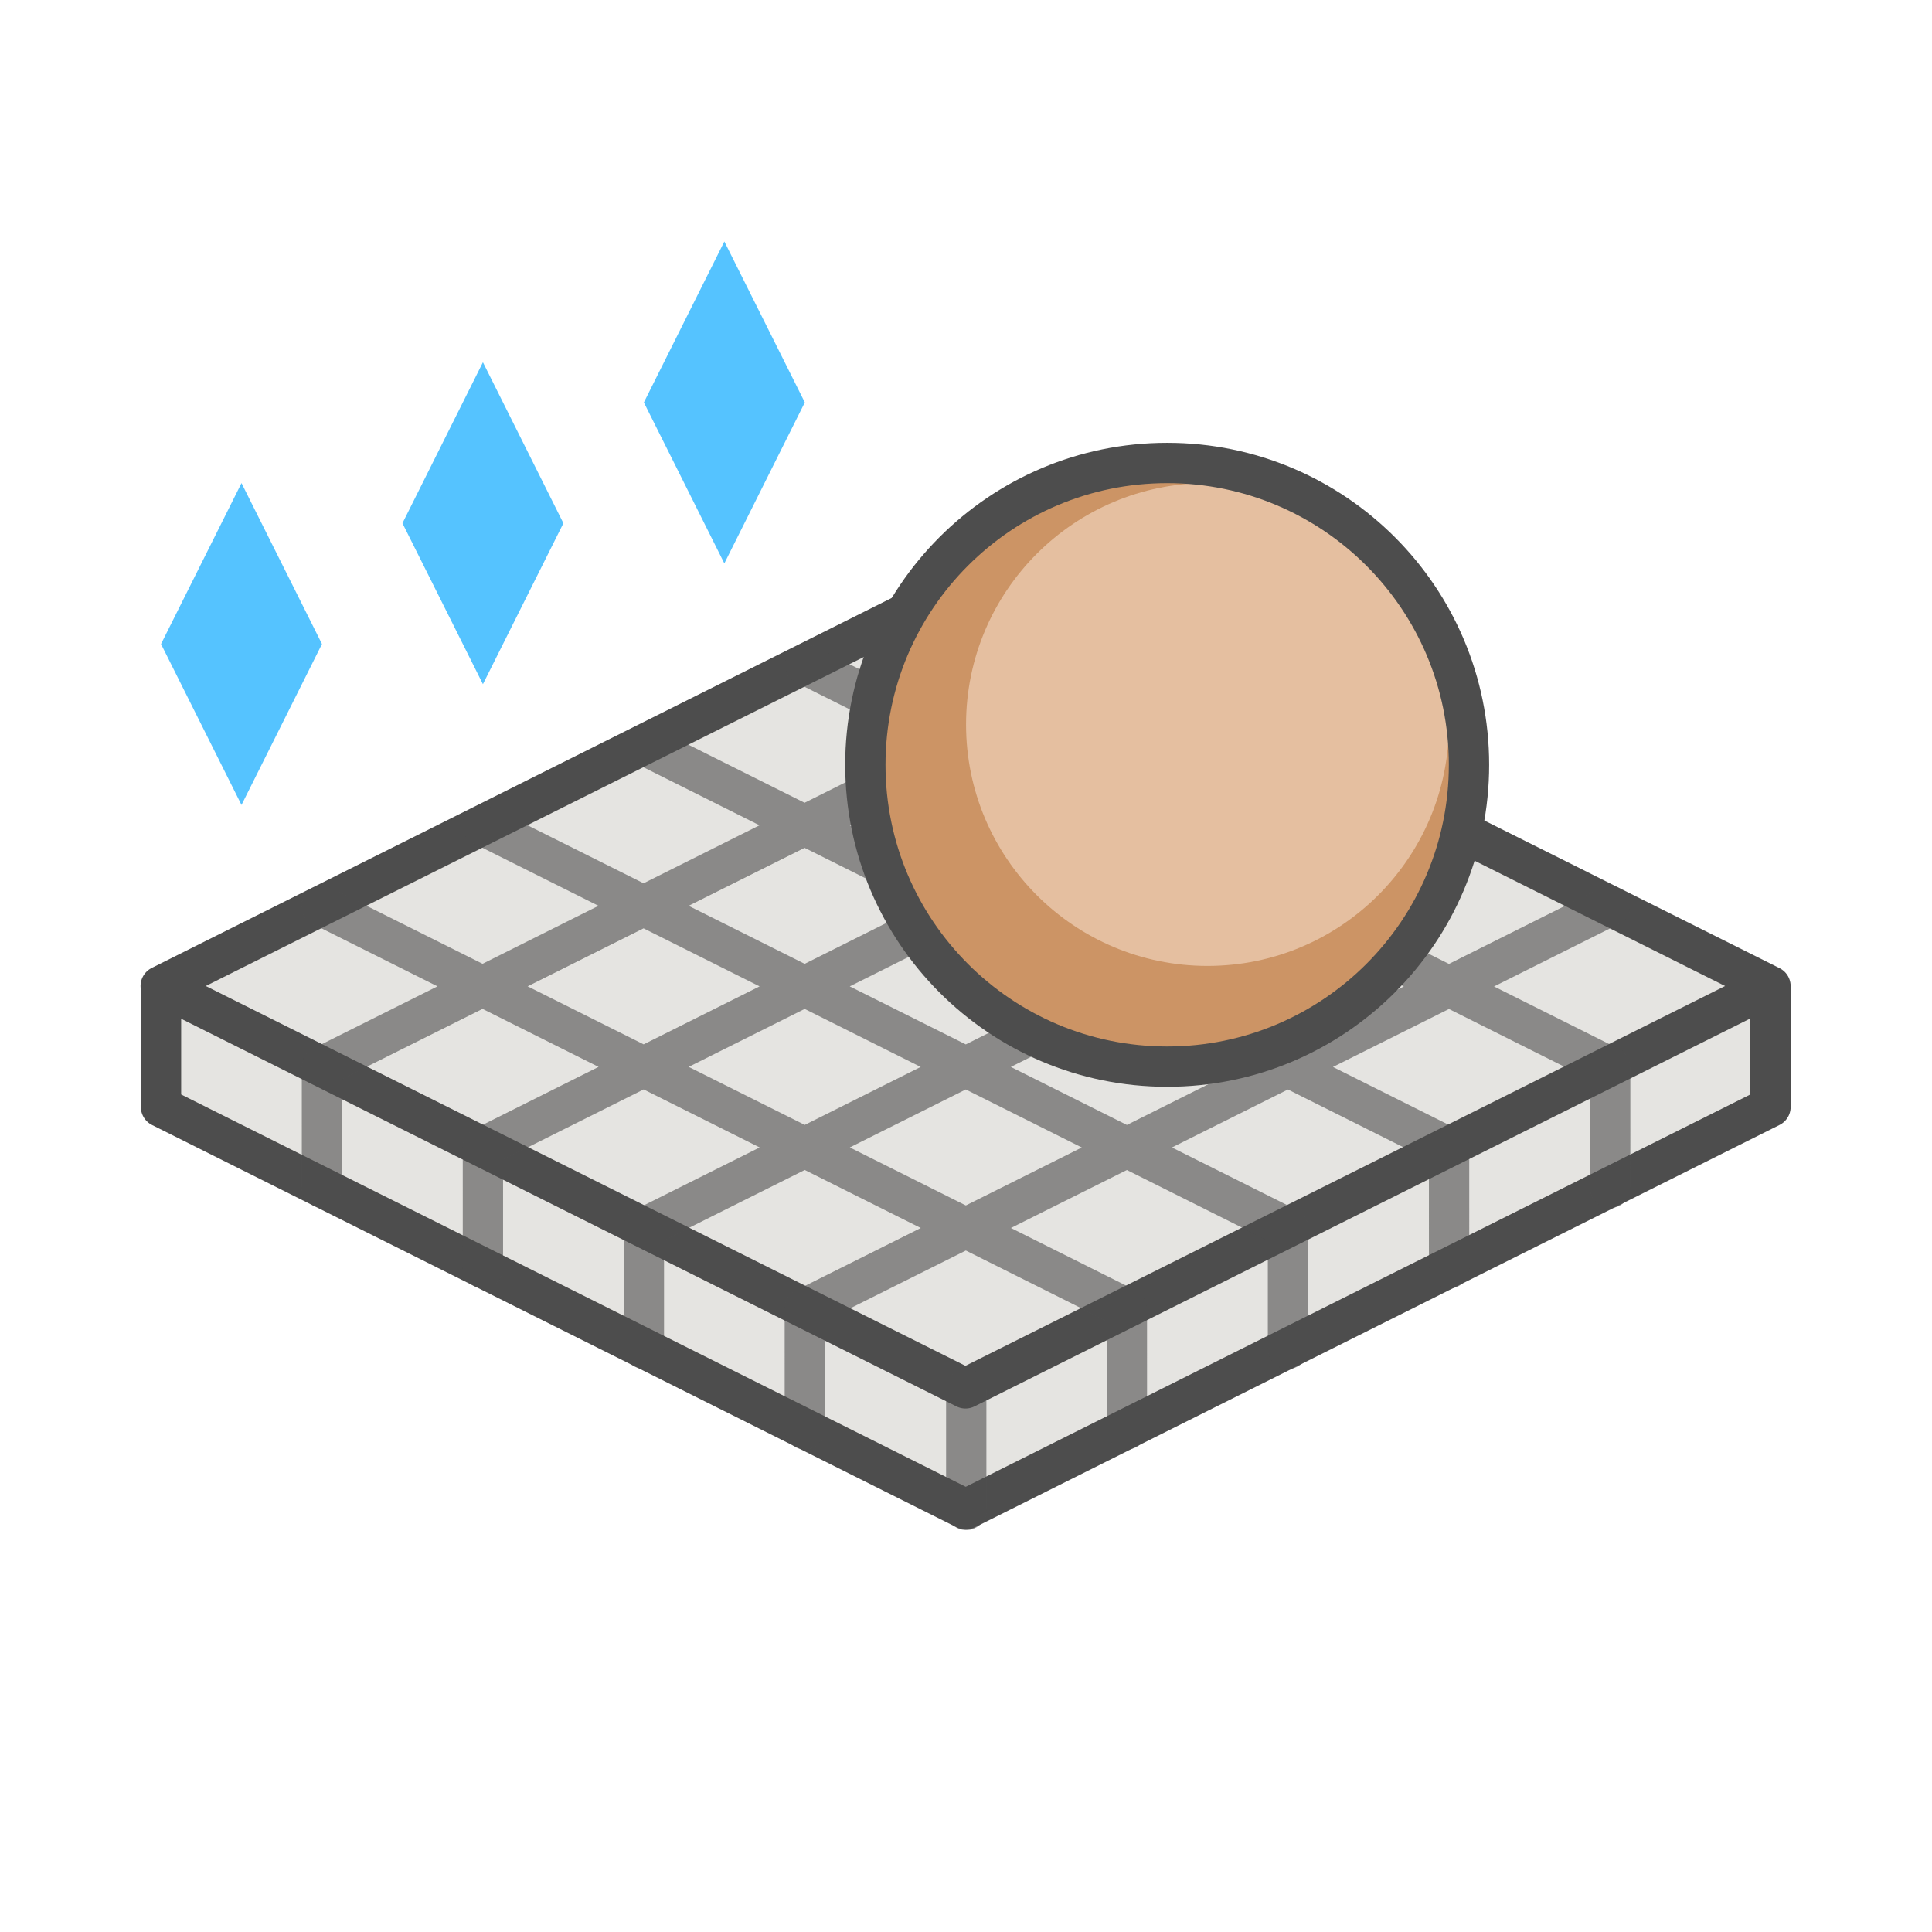
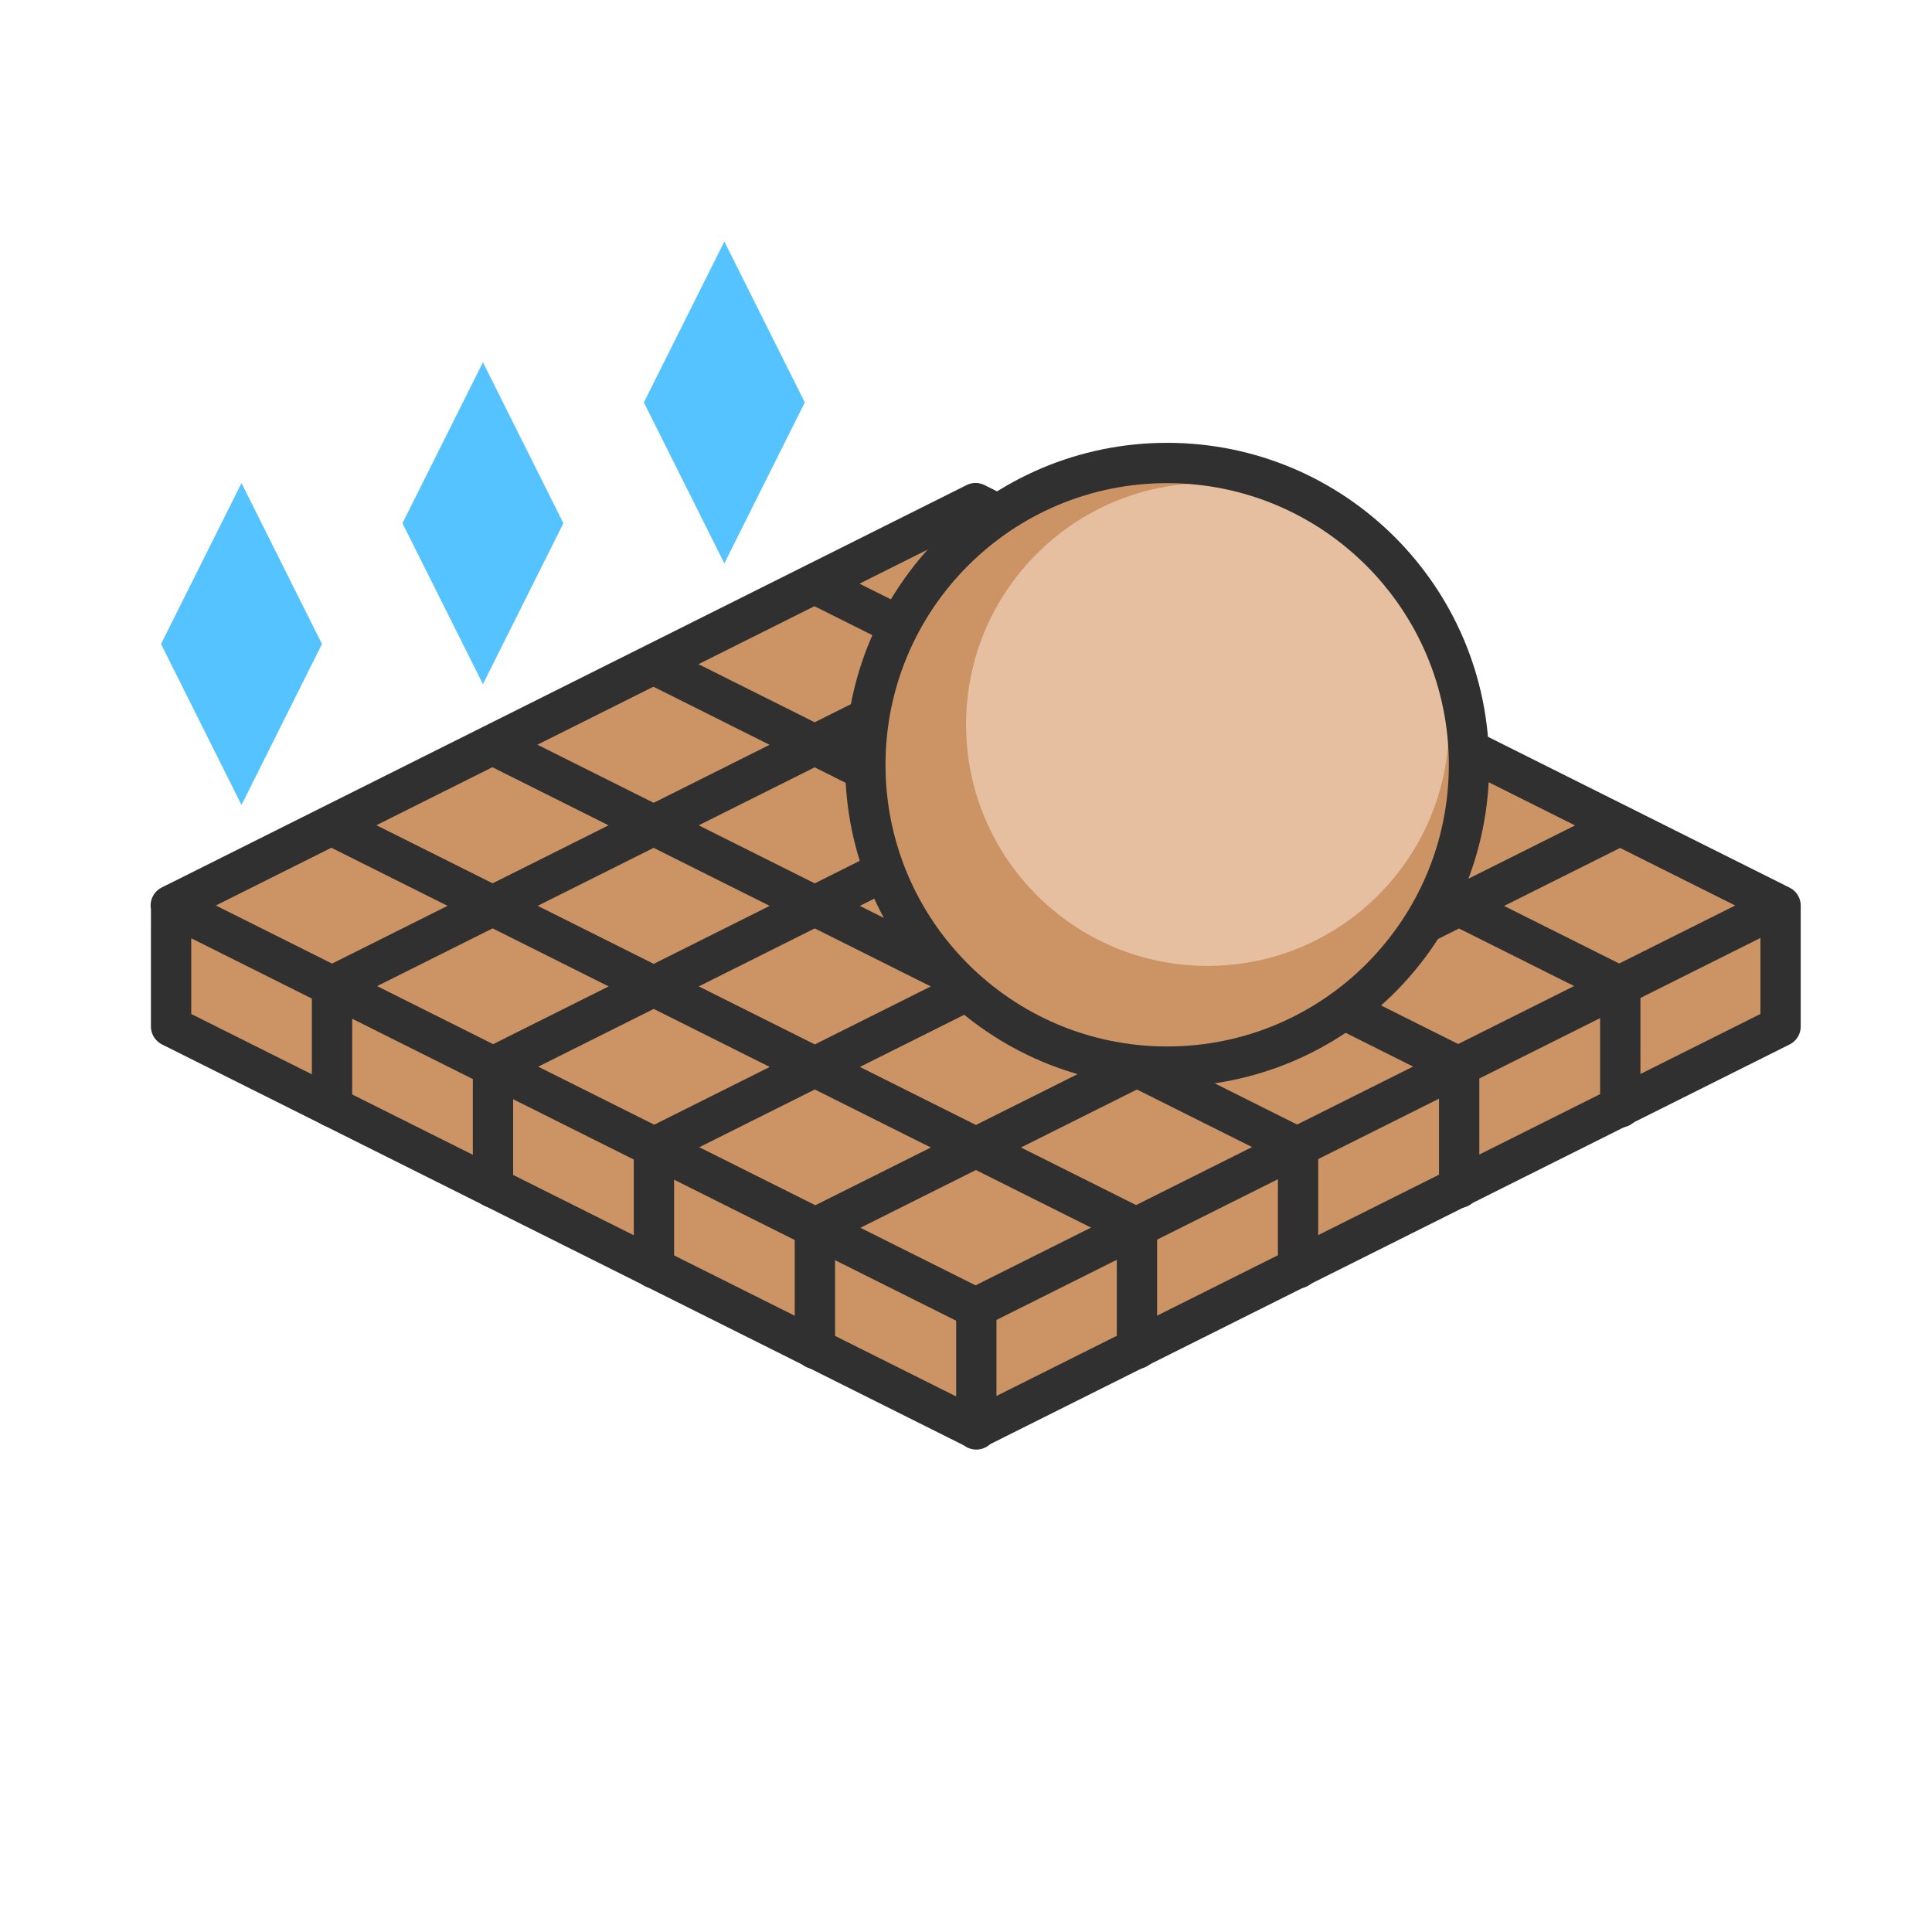
<svg xmlns="http://www.w3.org/2000/svg" xmlns:ns1="http://www.openswatchbook.org/uri/2009/osb" version="1.0" width="48pt" height="48pt" viewBox="0 0 48 48" preserveAspectRatio="xMidYMid" id="svg2">
  <defs id="defs2">
    <linearGradient id="Main" gradientTransform="translate(190.5)">
      <stop style="stop-color:#000000;stop-opacity:1;" offset="0" id="stop2082" />
    </linearGradient>
    <linearGradient id="Red">
      <stop style="stop-color:#ff664d;stop-opacity:1;" offset="0" id="stop2533" />
    </linearGradient>
    <mask maskUnits="userSpaceOnUse" id="mask-powermask-path-effect3119">
      <path id="path3117" style="opacity:1;fill:#000000;stroke:none;stroke-width:0.265px;stroke-linecap:butt;stroke-linejoin:miter;stroke-opacity:1" d="m 10.251,66.995 -0.005,0.005 c -0.028,-0.007 -0.212,-0.04 -0.456,0.204 C 9.657,67.469 9.657,67.469 9.525,67.496 9.393,67.469 9.393,67.469 9.26,67.204 9.062,67.006 8.898,66.991 8.829,66.996 c -0.023,0.002 -0.036,0.006 -0.036,0.006 0,0 -0.062,0.203 0.203,0.467 0.265,0.132 0.265,0.132 0.291,0.265 -0.027,0.132 -0.027,0.132 -0.291,0.265 -0.245,0.245 -0.211,0.429 -0.204,0.456 l -0.005,0.005 c 0,0 0.005,2.65e-4 0.005,5.29e-4 1.736e-4,5.3e-4 0.001,0.006 0.001,0.006 l 0.005,-0.005 c 0.028,0.007 0.212,0.04 0.456,-0.204 0.132,-0.265 0.132,-0.265 0.265,-0.291 0.132,0.027 0.132,0.027 0.265,0.291 0.198,0.198 0.362,0.213 0.431,0.208 0.023,-0.002 0.036,-0.006 0.036,-0.006 0,0 0.062,-0.203 -0.203,-0.467 -0.265,-0.132 -0.265,-0.132 -0.291,-0.265 0.027,-0.132 0.027,-0.132 0.291,-0.265 0.245,-0.245 0.211,-0.429 0.204,-0.456 l 0.005,-0.005 c 0,0 -0.005,-7.94e-4 -0.005,-0.001 -1.47e-4,-5.29e-4 -10e-4,-0.005 -10e-4,-0.005 z" />
    </mask>
    <linearGradient id="Main-6">
      <stop style="stop-color:#4d4d4d;stop-opacity:1;" offset="0" id="stop2082-3" />
    </linearGradient>
    <linearGradient id="Green" gradientTransform="matrix(0.01852198,0,0,0.01852198,100.0981,0)">
      <stop style="stop-color:#66ff7a;stop-opacity:1;" offset="0" id="stop2506" />
    </linearGradient>
    <mask maskUnits="userSpaceOnUse" id="mask-powermask-path-effect1741">
      <path id="path1739" style="font-variation-settings:normal;opacity:1;vector-effect:none;fill:#000000;fill-opacity:0.992;stroke:none;stroke-width:0.265;stroke-linecap:butt;stroke-linejoin:miter;stroke-miterlimit:4;stroke-dasharray:none;stroke-dashoffset:0;stroke-opacity:1;marker:none;paint-order:fill markers stroke;stop-color:#000000;stop-opacity:1" d="m 20.095,60.59 a 0.529,0.529 0 0 0 -0.516,0.529 0.529,0.529 0 0 0 0.529,0.529 0.529,0.529 0 0 0 0.529,-0.529 0.529,0.529 0 0 0 -0.529,-0.529 0.529,0.529 0 0 0 -0.013,0 z m -1.058,2.117 A 0.529,0.529 0 0 0 18.521,63.235 0.529,0.529 0 0 0 19.05,63.765 0.529,0.529 0 0 0 19.579,63.235 0.529,0.529 0 0 0 19.05,62.706 a 0.529,0.529 0 0 0 -0.013,0 z m 2.117,0 a 0.529,0.529 0 0 0 -0.516,0.529 0.529,0.529 0 0 0 0.529,0.529 0.529,0.529 0 0 0 0.529,-0.529 0.529,0.529 0 0 0 -0.529,-0.529 0.529,0.529 0 0 0 -0.013,0 z" />
    </mask>
    <mask maskUnits="userSpaceOnUse" id="mask-powermask-path-effect1389">
      <path id="path1387" style="font-variation-settings:normal;opacity:1;vector-effect:none;fill:#000000;fill-opacity:0.992;stroke:none;stroke-width:0.265;stroke-linecap:butt;stroke-linejoin:miter;stroke-miterlimit:4;stroke-dasharray:none;stroke-dashoffset:0;stroke-opacity:1;stop-color:#000000;stop-opacity:1" transform="matrix(3.779527,0,0,3.779527,-7,-7)" d="m 4.221,24.023 c -0.175,0 -0.395,0.036 -0.604,0.166 -0.209,0.13 -0.393,0.378 -0.424,0.703 a 0.287,0.287 0 0 0 0.246,0.311 l 0.369,0.051 A 0.287,0.287 0 0 0 4.125,25.033 c -0.144,0.107 -0.273,0.217 -0.346,0.369 -0.08,0.167 -0.093,0.346 -0.084,0.537 a 0.287,0.287 0 0 0 0.287,0.273 h 0.354 a 0.287,0.287 0 0 0 0.285,-0.268 c 0.01,-0.146 0.03,-0.168 0.027,-0.164 -0.003,0.004 0.029,-0.017 0.117,-0.098 -0.026,0.023 -0.009,0.008 0.004,-0.002 0.013,-0.01 0.034,-0.023 0.057,-0.041 0.046,-0.036 0.103,-0.085 0.164,-0.148 0.121,-0.126 0.268,-0.317 0.268,-0.584 0,-0.262 -0.134,-0.5 -0.326,-0.652 -0.193,-0.152 -0.442,-0.232 -0.711,-0.232 z m 0.016,0.873 c 0.024,0 0.024,0.004 0.037,0.008 -0.028,0.029 -0.071,0.06 -0.113,0.09 -0.009,0.007 -0.012,0.017 -0.021,0.023 0.025,-0.102 0.043,-0.121 0.098,-0.121 z" />
    </mask>
    <linearGradient id="Blue" gradientTransform="matrix(0.2645833,0,0,0.2645833,1049.818,103.4817)">
      <stop style="stop-color:#55c3ff;stop-opacity:1;" offset="0" id="stop2484" />
    </linearGradient>
    <linearGradient id="Main-3" ns1:paint="solid">
      <stop style="stop-color:#4d4d4d;stop-opacity:1;" offset="0" id="stop2082-8" />
    </linearGradient>
    <linearGradient id="Orange" ns1:paint="solid">
      <stop style="stop-color:#fdb433;stop-opacity:1;" offset="0" id="stop2584" />
    </linearGradient>
    <mask maskUnits="userSpaceOnUse" id="mask-powermask-path-effect1105">
      <path id="path1103" style="opacity:1;fill:#000000;stroke:none;stroke-width:0.265px;stroke-linecap:butt;stroke-linejoin:miter;stroke-opacity:1" d="m 14.816,23.549 c -0.463,0 -0.865,0.129 -1.143,0.352 -0.277,0.223 -0.443,0.532 -0.443,0.971 0,0.44 0.223,1.15 0.461,1.387 0.174,0.172 0.24,0.395 0.281,0.615 0.024,0.13 0.023,0.252 0.029,0.379 h 1.344 v -0.264 a 0.266,0.266 0 0 1 0.266,-0.266 c 0.19,0 0.294,-0.025 0.367,-0.1 0.073,-0.075 0.16,-0.263 0.16,-0.693 a 0.266,0.266 0 0 1 0.266,-0.266 h 0.264 v -0.154 l -0.451,-0.451 a 0.266,0.266 0 0 1 -0.078,-0.188 c 0,-0.5 -0.216,-0.806 -0.496,-1.018 -0.28,-0.212 -0.642,-0.305 -0.826,-0.305 z" />
    </mask>
    <linearGradient id="Blue-2" gradientTransform="matrix(0.2645833,0,0,0.2645833,-13.80713,103.4817)" ns1:paint="solid">
      <stop style="stop-color:#55c3ff;stop-opacity:1;" offset="0" id="stop2484-2" />
    </linearGradient>
    <linearGradient id="Red-1" ns1:paint="solid">
      <stop style="stop-color:#ff664d;stop-opacity:1;" offset="0" id="stop2533-6" />
    </linearGradient>
  </defs>
-   <g id="scene-view-status-19" style="display:inline" transform="matrix(3.779528,0,0,3.779531,-600.9997,-421.0003)">
+   <g id="scene-view-status-11" style="display:inline" transform="matrix(3.779528,0,0,3.779531,-600.9997,-421.0003)">
    <rect style="display:inline;fill:none;fill-opacity:1;stroke:none;stroke-width:0.053;stroke-linecap:butt;stroke-linejoin:bevel;stroke-miterlimit:4;stroke-dasharray:none;stroke-opacity:1;paint-order:fill markers stroke;stop-color:#000000" id="use2602" width="12.7" height="12.7" x="159.014" y="111.39" />
-     <g id="use2556" style="display:inline;fill:#c0bfbc;fill-opacity:1;stroke-width:0.265;stroke-miterlimit:4;stroke-dasharray:none" transform="translate(174.6249)">
-       <path id="path19" style="font-variation-settings:normal;opacity:1;vector-effect:none;fill:#e5e4e1;fill-opacity:1;stroke:#4d4d4d;stroke-width:0.265;stroke-linecap:round;stroke-linejoin:round;stroke-miterlimit:4;stroke-dasharray:none;stroke-dashoffset:0;stroke-opacity:1;stop-color:#000000;stop-opacity:1" d="m -14.552,117.872 -2.8e-5,0.794 1.058,0.529 1.058,0.529 1.058,0.529 1.058,0.529 1.058,0.529 1.058,-0.529 1.058,-0.529 1.058,-0.529 1.058,-0.529 1.058,-0.529 1.9e-5,-0.794 m -5.292,-2.646 -1.058,0.529 -1.058,0.529 -1.058,0.529 -1.058,0.529 -1.058,0.529 1.058,0.529 1.058,0.529 1.058,0.529 1.058,0.529 1.058,0.529 1.058,-0.529 1.058,-0.529 1.058,-0.529 1.058,-0.529 1.058,-0.529 -1.058,-0.529 -1.058,-0.529 -1.058,-0.529 -1.058,-0.529 z" />
-       <path id="path20" style="font-variation-settings:normal;opacity:0.6;vector-effect:none;fill:none;fill-opacity:1;stroke:#4d4d4d;stroke-width:0.265;stroke-linecap:round;stroke-linejoin:round;stroke-miterlimit:4;stroke-dasharray:none;stroke-dashoffset:0;stroke-opacity:1;stop-color:#000000;stop-opacity:1" d="m -8.202,115.755 -5.292,2.646 2.8e-5,0.794 m 6.35,-2.91 -5.292,2.646 3.2e-5,0.794 m 6.35,-2.91 -5.292,2.646 2.5e-5,0.794 m 6.35,-2.91 -5.292,2.646 2.5e-5,0.794 m -3.175,-3.44 5.292,2.646 2.9e-5,0.794 m -4.233,-3.969 5.292,2.646 2.2e-5,0.794 m -4.233,-3.969 5.292,2.646 2.6e-5,0.794 m -4.233,-3.969 5.292,2.646 1.6e-5,0.794 m -4.233,1.323 v 0.794" />
+     <path id="use2558" style="font-variation-settings:normal;display:inline;vector-effect:none;fill:url(#Blue);fill-opacity:1;stroke:none;stroke-width:0.106;stroke-linecap:butt;stroke-linejoin:miter;stroke-miterlimit:4;stroke-dasharray:none;stroke-dashoffset:0;stroke-opacity:1;stop-color:#000000" d="m 160.602,114.565 -0.529,1.058 0.529,1.058 0.529,-1.058 z m 1.587,-0.794 -0.529,1.058 0.529,1.058 0.529,-1.058 z m 1.587,-0.794 -0.529,1.058 0.529,1.058 0.529,-1.058 z" />
+     <g id="use2576" style="display:inline;fill:#c0bfbc;fill-opacity:1;stroke-width:0.265;stroke-miterlimit:4;stroke-dasharray:none" transform="translate(174.6911,-0.529153)">
+       <path id="path29" style="font-variation-settings:normal;opacity:1;vector-effect:none;fill:#cc9465;fill-opacity:1;stroke:#303030;stroke-width:0.265;stroke-linecap:round;stroke-linejoin:round;stroke-miterlimit:4;stroke-dasharray:none;stroke-dashoffset:0;stroke-opacity:1;stop-color:#000000;stop-opacity:1" d="m -14.552,117.872 -2.8e-5,0.794 1.058,0.529 1.058,0.529 1.058,0.529 1.058,0.529 1.058,0.529 1.058,-0.529 1.058,-0.529 1.058,-0.529 1.058,-0.529 1.058,-0.529 1.9e-5,-0.794 m -5.292,-2.646 -1.058,0.529 -1.058,0.529 -1.058,0.529 -1.058,0.529 -1.058,0.529 1.058,0.529 1.058,0.529 1.058,0.529 1.058,0.529 1.058,0.529 1.058,-0.529 1.058,-0.529 1.058,-0.529 1.058,-0.529 1.058,-0.529 -1.058,-0.529 -1.058,-0.529 -1.058,-0.529 -1.058,-0.529 z" />
+       <path id="path30" style="font-variation-settings:normal;opacity:1;vector-effect:none;fill:none;fill-opacity:1;stroke:#303030;stroke-width:0.265;stroke-linecap:round;stroke-linejoin:round;stroke-miterlimit:4;stroke-dasharray:none;stroke-dashoffset:0;stroke-opacity:1;stop-color:#000000;stop-opacity:1" d="m -8.202,115.755 -5.292,2.646 2.8e-5,0.794 m 6.35,-2.91 -5.292,2.646 3.2e-5,0.794 m 6.35,-2.91 -5.292,2.646 2.5e-5,0.794 m 6.35,-2.91 -5.292,2.646 2.5e-5,0.794 m -3.175,-3.44 5.292,2.646 2.9e-5,0.794 m -4.233,-3.969 5.292,2.646 2.2e-5,0.794 m -4.233,-3.969 5.292,2.646 2.6e-5,0.794 m -4.233,-3.969 5.292,2.646 1.6e-5,0.794 m -4.233,1.323 v 0.794" />
    </g>
-     <path id="use2558" style="font-variation-settings:normal;display:inline;vector-effect:none;fill:url(#Blue);fill-opacity:1;stroke:none;stroke-width:0.106;stroke-linecap:butt;stroke-linejoin:miter;stroke-miterlimit:4;stroke-dasharray:none;stroke-dashoffset:0;stroke-opacity:1;stop-color:#000000" d="m 160.602,114.565 -0.529,1.058 0.529,1.058 0.529,-1.058 z m 1.587,-0.794 -0.529,1.058 0.529,1.058 0.529,-1.058 z m 1.587,-0.794 -0.529,1.058 0.529,1.058 0.529,-1.058 z" />
    <g id="use2560" transform="translate(190.4999)" style="display:inline">
      <circle style="opacity:1;fill:#cc9465;fill-opacity:1;stroke:none;stroke-width:0.265;stroke-linecap:butt;stroke-linejoin:bevel;stroke-miterlimit:4;stroke-dasharray:none;stroke-opacity:1;paint-order:fill markers stroke;stop-color:#000000" id="circle20" cx="-23.813" cy="116.417" r="1.984" />
      <circle style="opacity:1;fill:#e5bfa0;fill-opacity:1;stroke:none;stroke-width:0.206;stroke-linecap:butt;stroke-linejoin:bevel;stroke-miterlimit:4;stroke-dasharray:none;stroke-opacity:1;paint-order:fill markers stroke;stop-color:#000000" id="circle21" cx="-23.548" cy="116.152" r="1.587" />
-       <circle style="opacity:1;fill:none;stroke:#4d4d4d;stroke-width:0.265;stroke-linecap:butt;stroke-linejoin:bevel;stroke-miterlimit:4;stroke-dasharray:none;stroke-opacity:1;paint-order:fill markers stroke;stop-color:#000000" id="circle22" cx="-23.813" cy="116.417" r="1.984" />
+       <circle style="opacity:1;fill:none;stroke:#303030;stroke-width:0.265;stroke-linecap:butt;stroke-linejoin:bevel;stroke-miterlimit:4;stroke-dasharray:none;stroke-opacity:1;paint-order:fill markers stroke;stop-color:#000000" id="circle22" cx="-23.813" cy="116.417" r="1.984" />
    </g>
  </g>
</svg>
